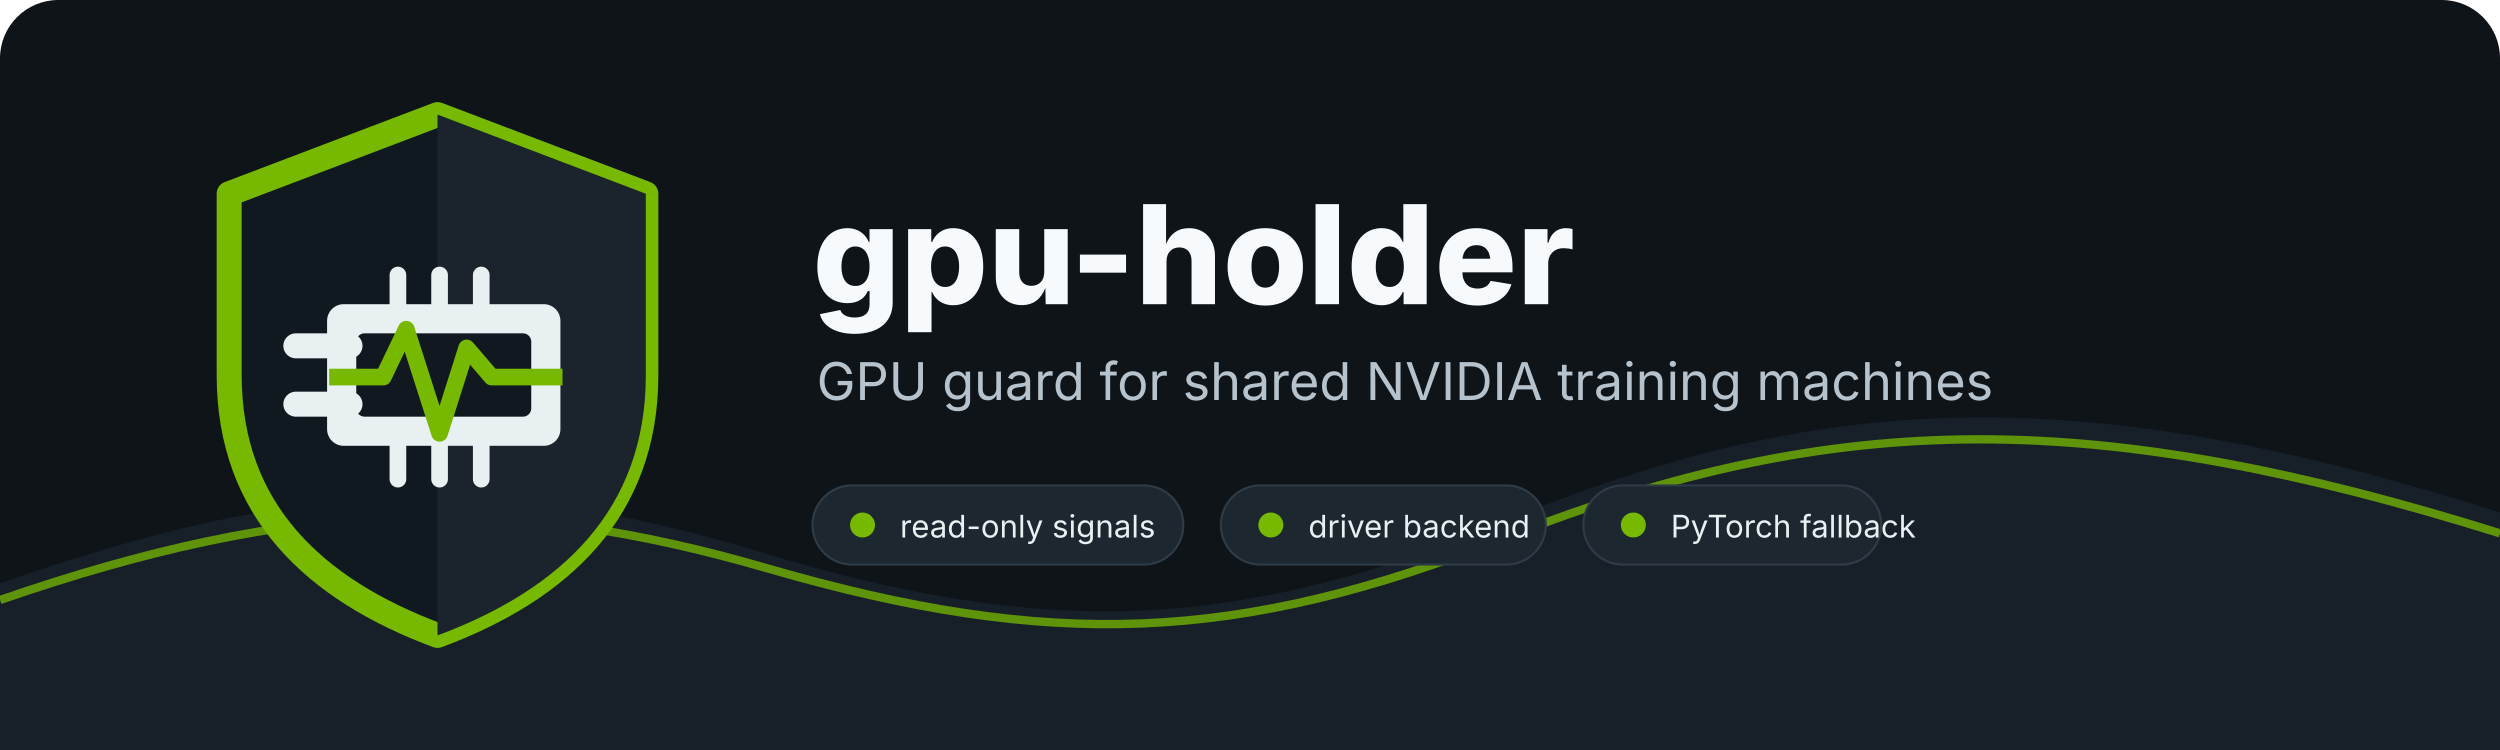
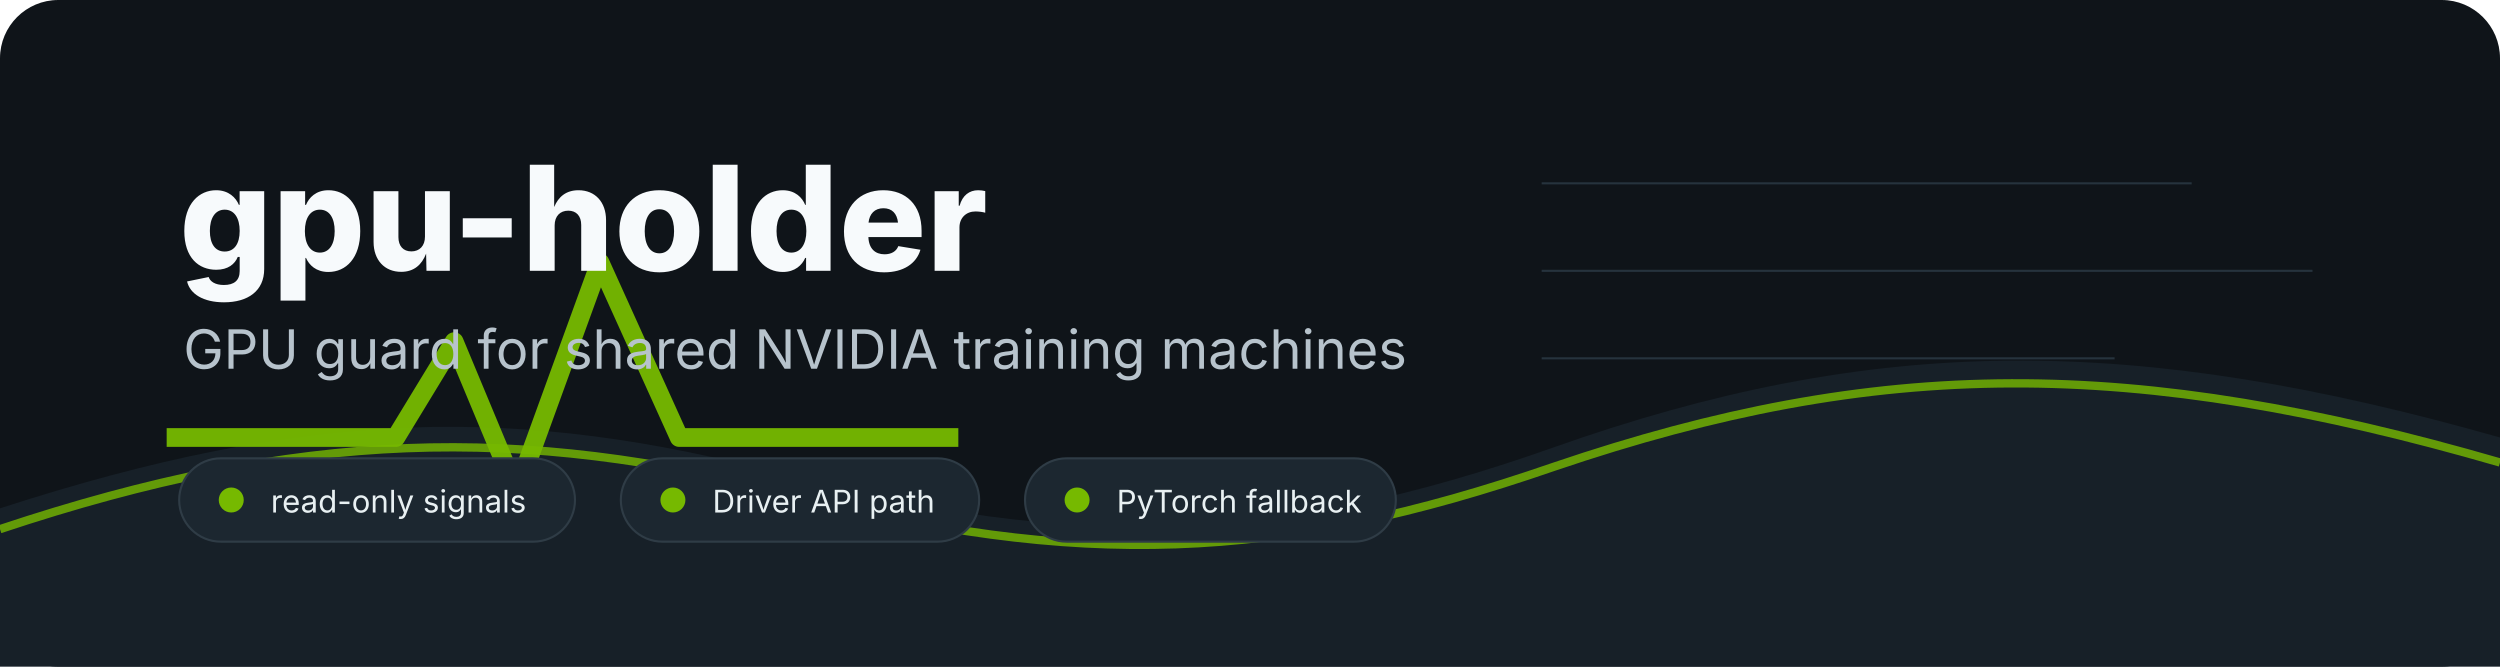
- <svg xmlns="http://www.w3.org/2000/svg" width="1200" height="360" viewBox="0 0 1200 360" fill="none">
-   <rect width="1200" height="360" rx="28" fill="#0f1419" />
-   <path d="M0 280C146 229 236 226 365 265C503 307 594 303 723 250C880 185 1005 184 1200 246V360H0V280Z" fill="#172028" />
-   <path d="M0 288C142 239 242 236 369 273C504 312 594 309 723 258C883 195 1008 196 1200 256" stroke="#76b900" stroke-width="4" opacity="0.75" />
-   <g transform="translate(90 55)">
-     <path d="M120 0L220 38V125C220 190 179 228 120 250C61 228 20 190 20 125V38L120 0Z" fill="#101820" stroke="#76b900" stroke-width="12" stroke-linejoin="round" />
-     <path d="M120 0L220 38V125C220 190 179 228 120 250V0Z" fill="#1b242c" />
-     <rect x="67" y="91" width="112" height="68" rx="8" fill="#e8f0f2" />
-     <rect x="81" y="105" width="84" height="40" rx="4" fill="#111820" />
-     <path d="M52 111H78" stroke="#e8f0f2" stroke-width="12" stroke-linecap="round" />
-     <path d="M52 139H78" stroke="#e8f0f2" stroke-width="12" stroke-linecap="round" />
-     <path d="M101 77V94M121 77V94M141 77V94M101 158V175M121 158V175M141 158V175" stroke="#e8f0f2" stroke-width="8" stroke-linecap="round" />
-     <path d="M68 126H94L105 103L121 153L134 112L146 126H180" stroke="#76b900" stroke-width="8" stroke-linejoin="round" />
-   </g>
-   <g transform="translate(390 88)">
-     <text x="0" y="58" fill="#f7fafc" font-size="66" font-family="Inter, ui-sans-serif, system-ui, -apple-system, BlinkMacSystemFont, Segoe UI, sans-serif" font-weight="760">gpu-holder</text>
-     <text x="2" y="104" fill="#b7c3cc" font-size="25" font-family="Inter, ui-sans-serif, system-ui, -apple-system, BlinkMacSystemFont, Segoe UI, sans-serif">GPU guard for shared NVIDIA training machines</text>
-     <g transform="translate(0 145)">
-       <rect x="0" y="0" width="178" height="38" rx="19" fill="#1c2730" stroke="#2f3c46" />
-       <circle cx="24" cy="19" r="6" fill="#76b900" />
-       <text x="42" y="25" fill="#e8f0f2" font-size="15" font-family="Inter, ui-sans-serif, system-ui">read-only signals</text>
-       <rect x="196" y="0" width="156" height="38" rx="19" fill="#1c2730" stroke="#2f3c46" />
-       <circle cx="220" cy="19" r="6" fill="#76b900" />
-       <text x="238" y="25" fill="#e8f0f2" font-size="15" font-family="Inter, ui-sans-serif, system-ui">driver backend</text>
-       <rect x="370" y="0" width="143" height="38" rx="19" fill="#1c2730" stroke="#2f3c46" />
-       <circle cx="394" cy="19" r="6" fill="#76b900" />
-       <text x="412" y="25" fill="#e8f0f2" font-size="15" font-family="Inter, ui-sans-serif, system-ui">PyTorch fallback</text>
+ <svg xmlns="http://www.w3.org/2000/svg" width="1200" height="320" viewBox="0 0 1200 320" fill="none">
+   <rect width="1200" height="320" rx="28" fill="#0f1419" />
+   <path d="M0 244C148 196 249 194 377 228C515 264 612 262 745 215C900 160 1024 160 1200 210V320H0V244Z" fill="#172028" />
+   <path d="M0 254C144 206 250 204 379 237C517 273 613 270 746 224C902 171 1024 171 1200 222" stroke="#76b900" stroke-width="4" opacity="0.8" />
+   <path d="M80 210H190L218 164L248 236L288 126L326 210H460" stroke="#76b900" stroke-width="9" stroke-linejoin="round" opacity="0.95" />
+   <path d="M740 88H1052" stroke="#26333d" stroke-width="1" />
+   <path d="M740 130H1110" stroke="#26333d" stroke-width="1" />
+   <path d="M740 172H1015" stroke="#26333d" stroke-width="1" />
+   <g transform="translate(86 72)">
+     <text x="0" y="58" fill="#f7fafc" font-size="70" font-family="Inter, ui-sans-serif, system-ui, -apple-system, BlinkMacSystemFont, Segoe UI, sans-serif" font-weight="760">gpu-holder</text>
+     <text x="2" y="105" fill="#b7c3cc" font-size="26" font-family="Inter, ui-sans-serif, system-ui, -apple-system, BlinkMacSystemFont, Segoe UI, sans-serif">GPU guard for shared NVIDIA training machines</text>
+     <g transform="translate(0 148)">
+       <rect x="0" y="0" width="190" height="40" rx="20" fill="#1c2730" stroke="#2f3c46" />
+       <circle cx="25" cy="20" r="6" fill="#76b900" />
+       <text x="44" y="26" fill="#e8f0f2" font-size="15" font-family="Inter, ui-sans-serif, system-ui">read-only signals</text>
+       <rect x="212" y="0" width="172" height="40" rx="20" fill="#1c2730" stroke="#2f3c46" />
+       <circle cx="237" cy="20" r="6" fill="#76b900" />
+       <text x="256" y="26" fill="#e8f0f2" font-size="15" font-family="Inter, ui-sans-serif, system-ui">Driver API path</text>
+       <rect x="406" y="0" width="178" height="40" rx="20" fill="#1c2730" stroke="#2f3c46" />
+       <circle cx="431" cy="20" r="6" fill="#76b900" />
+       <text x="450" y="26" fill="#e8f0f2" font-size="15" font-family="Inter, ui-sans-serif, system-ui">PyTorch fallback</text>
    </g>
  </g>
</svg>
